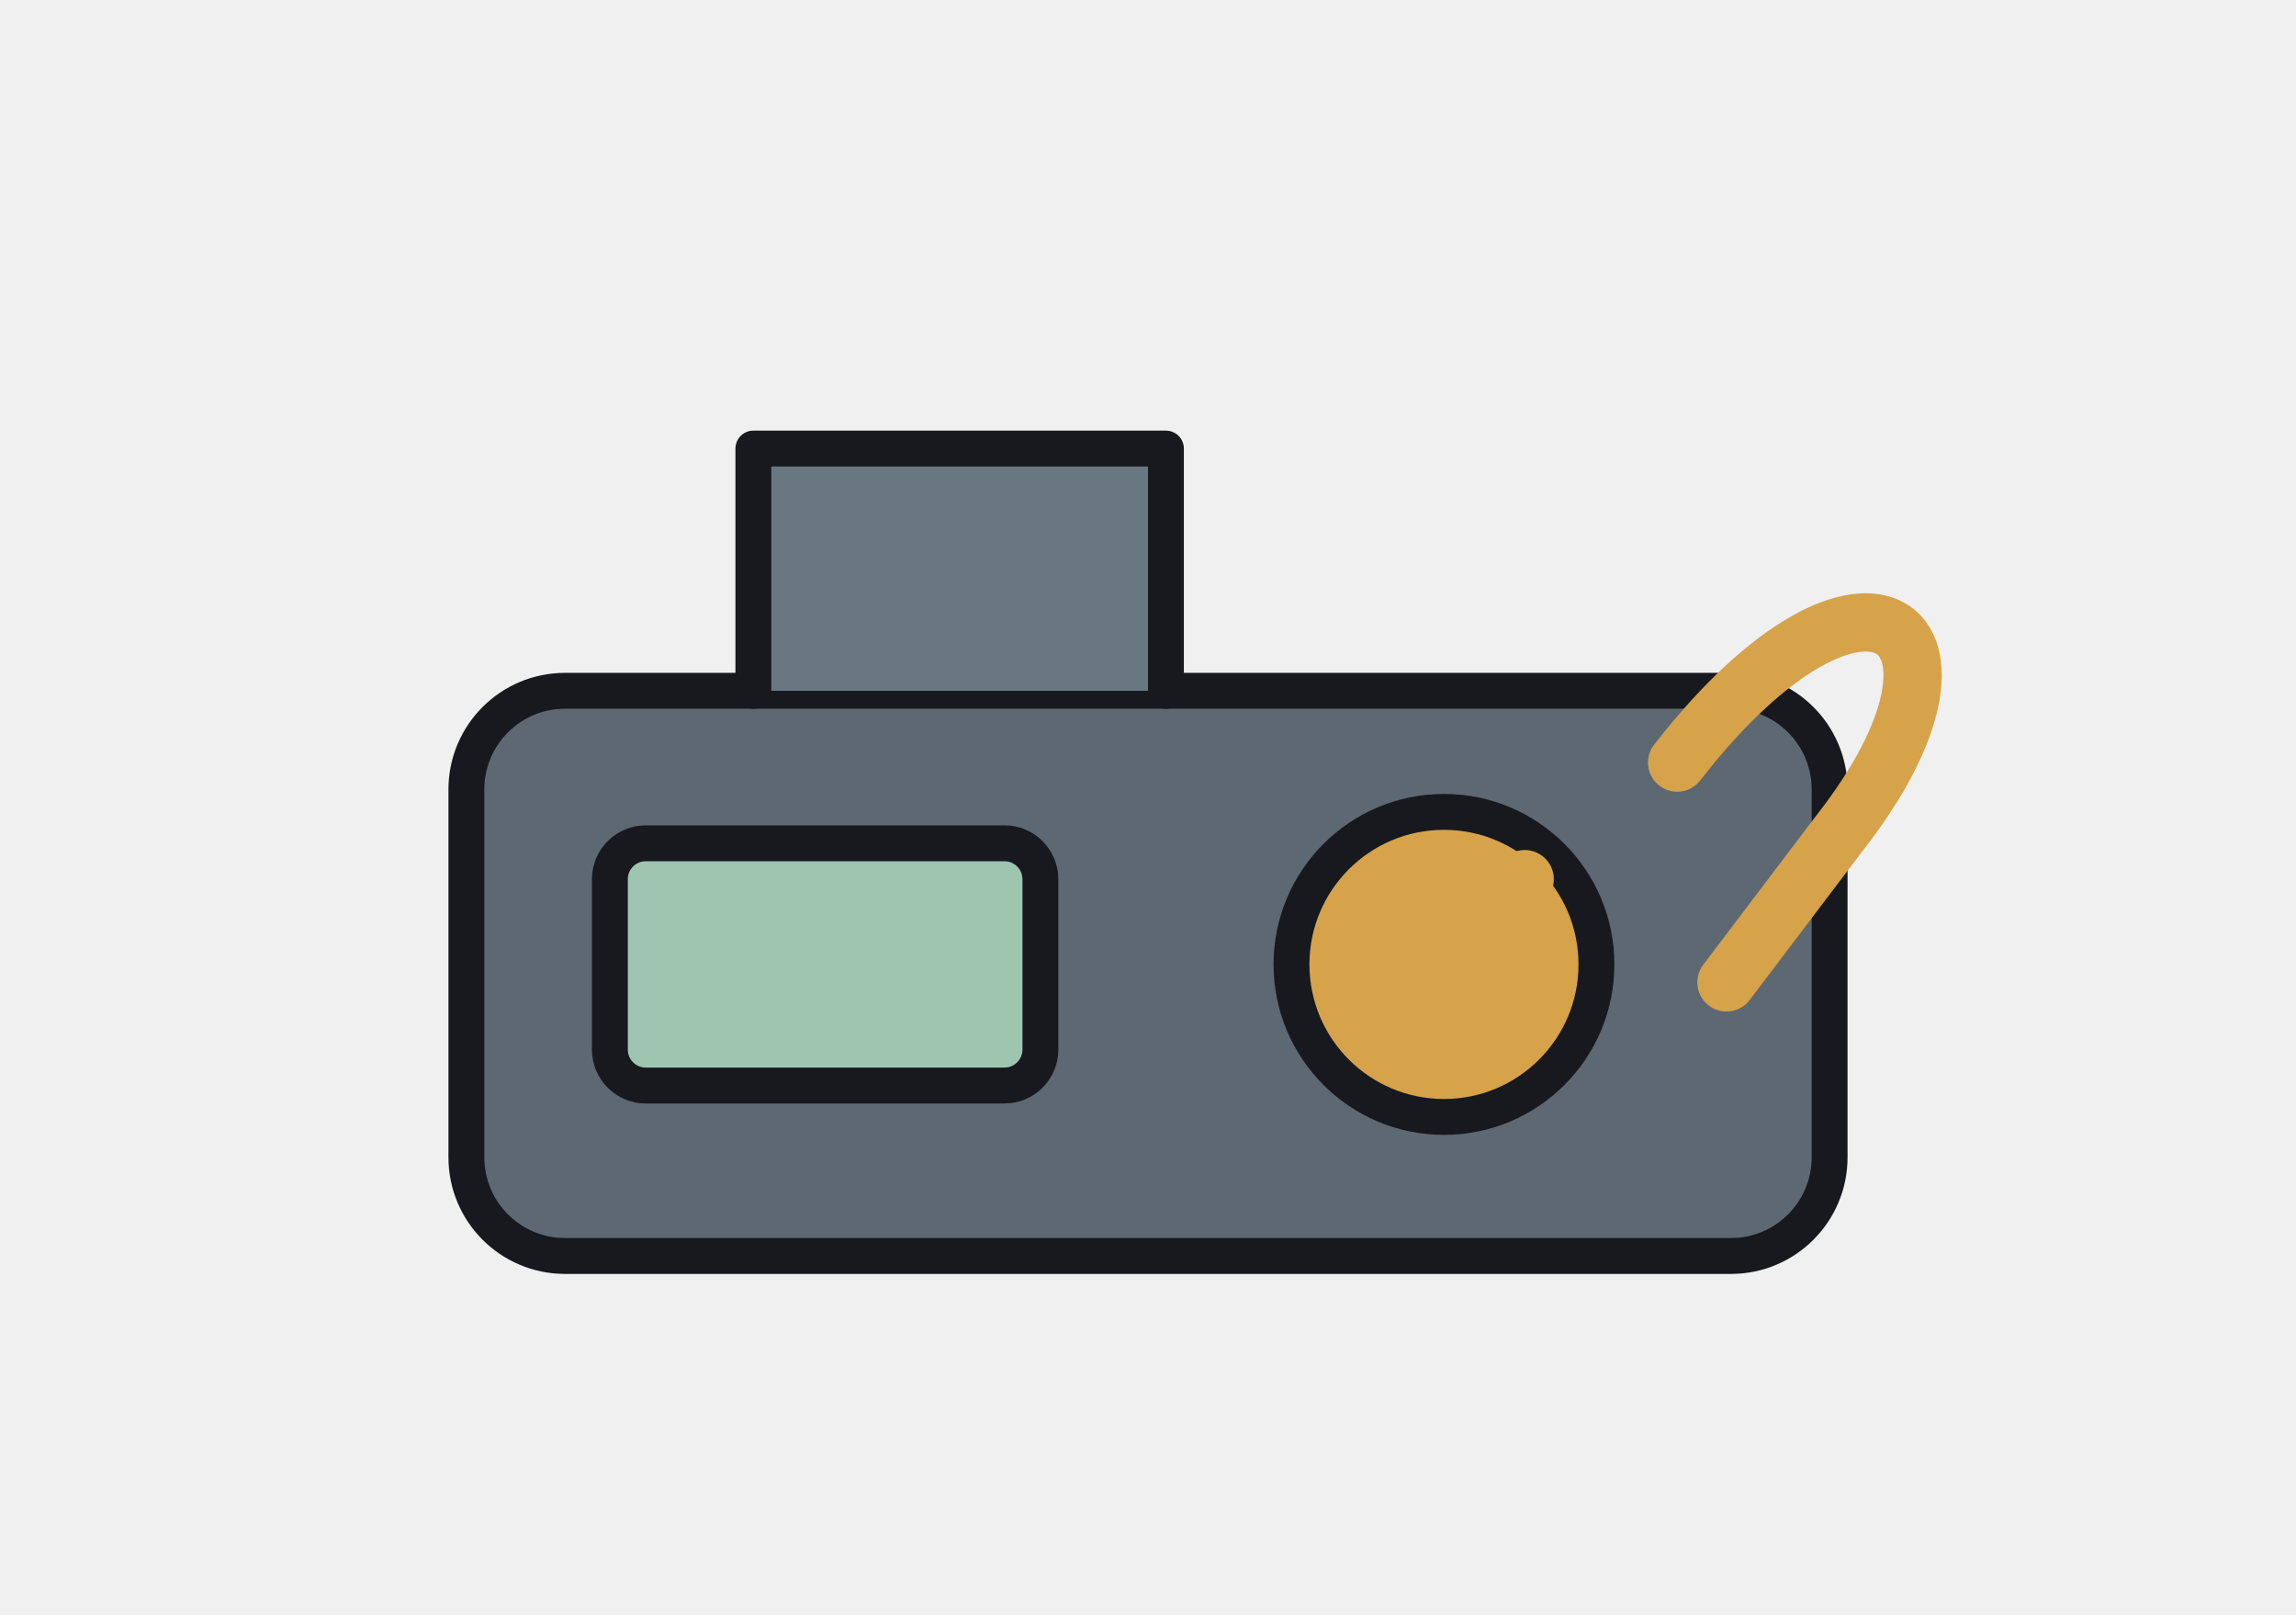
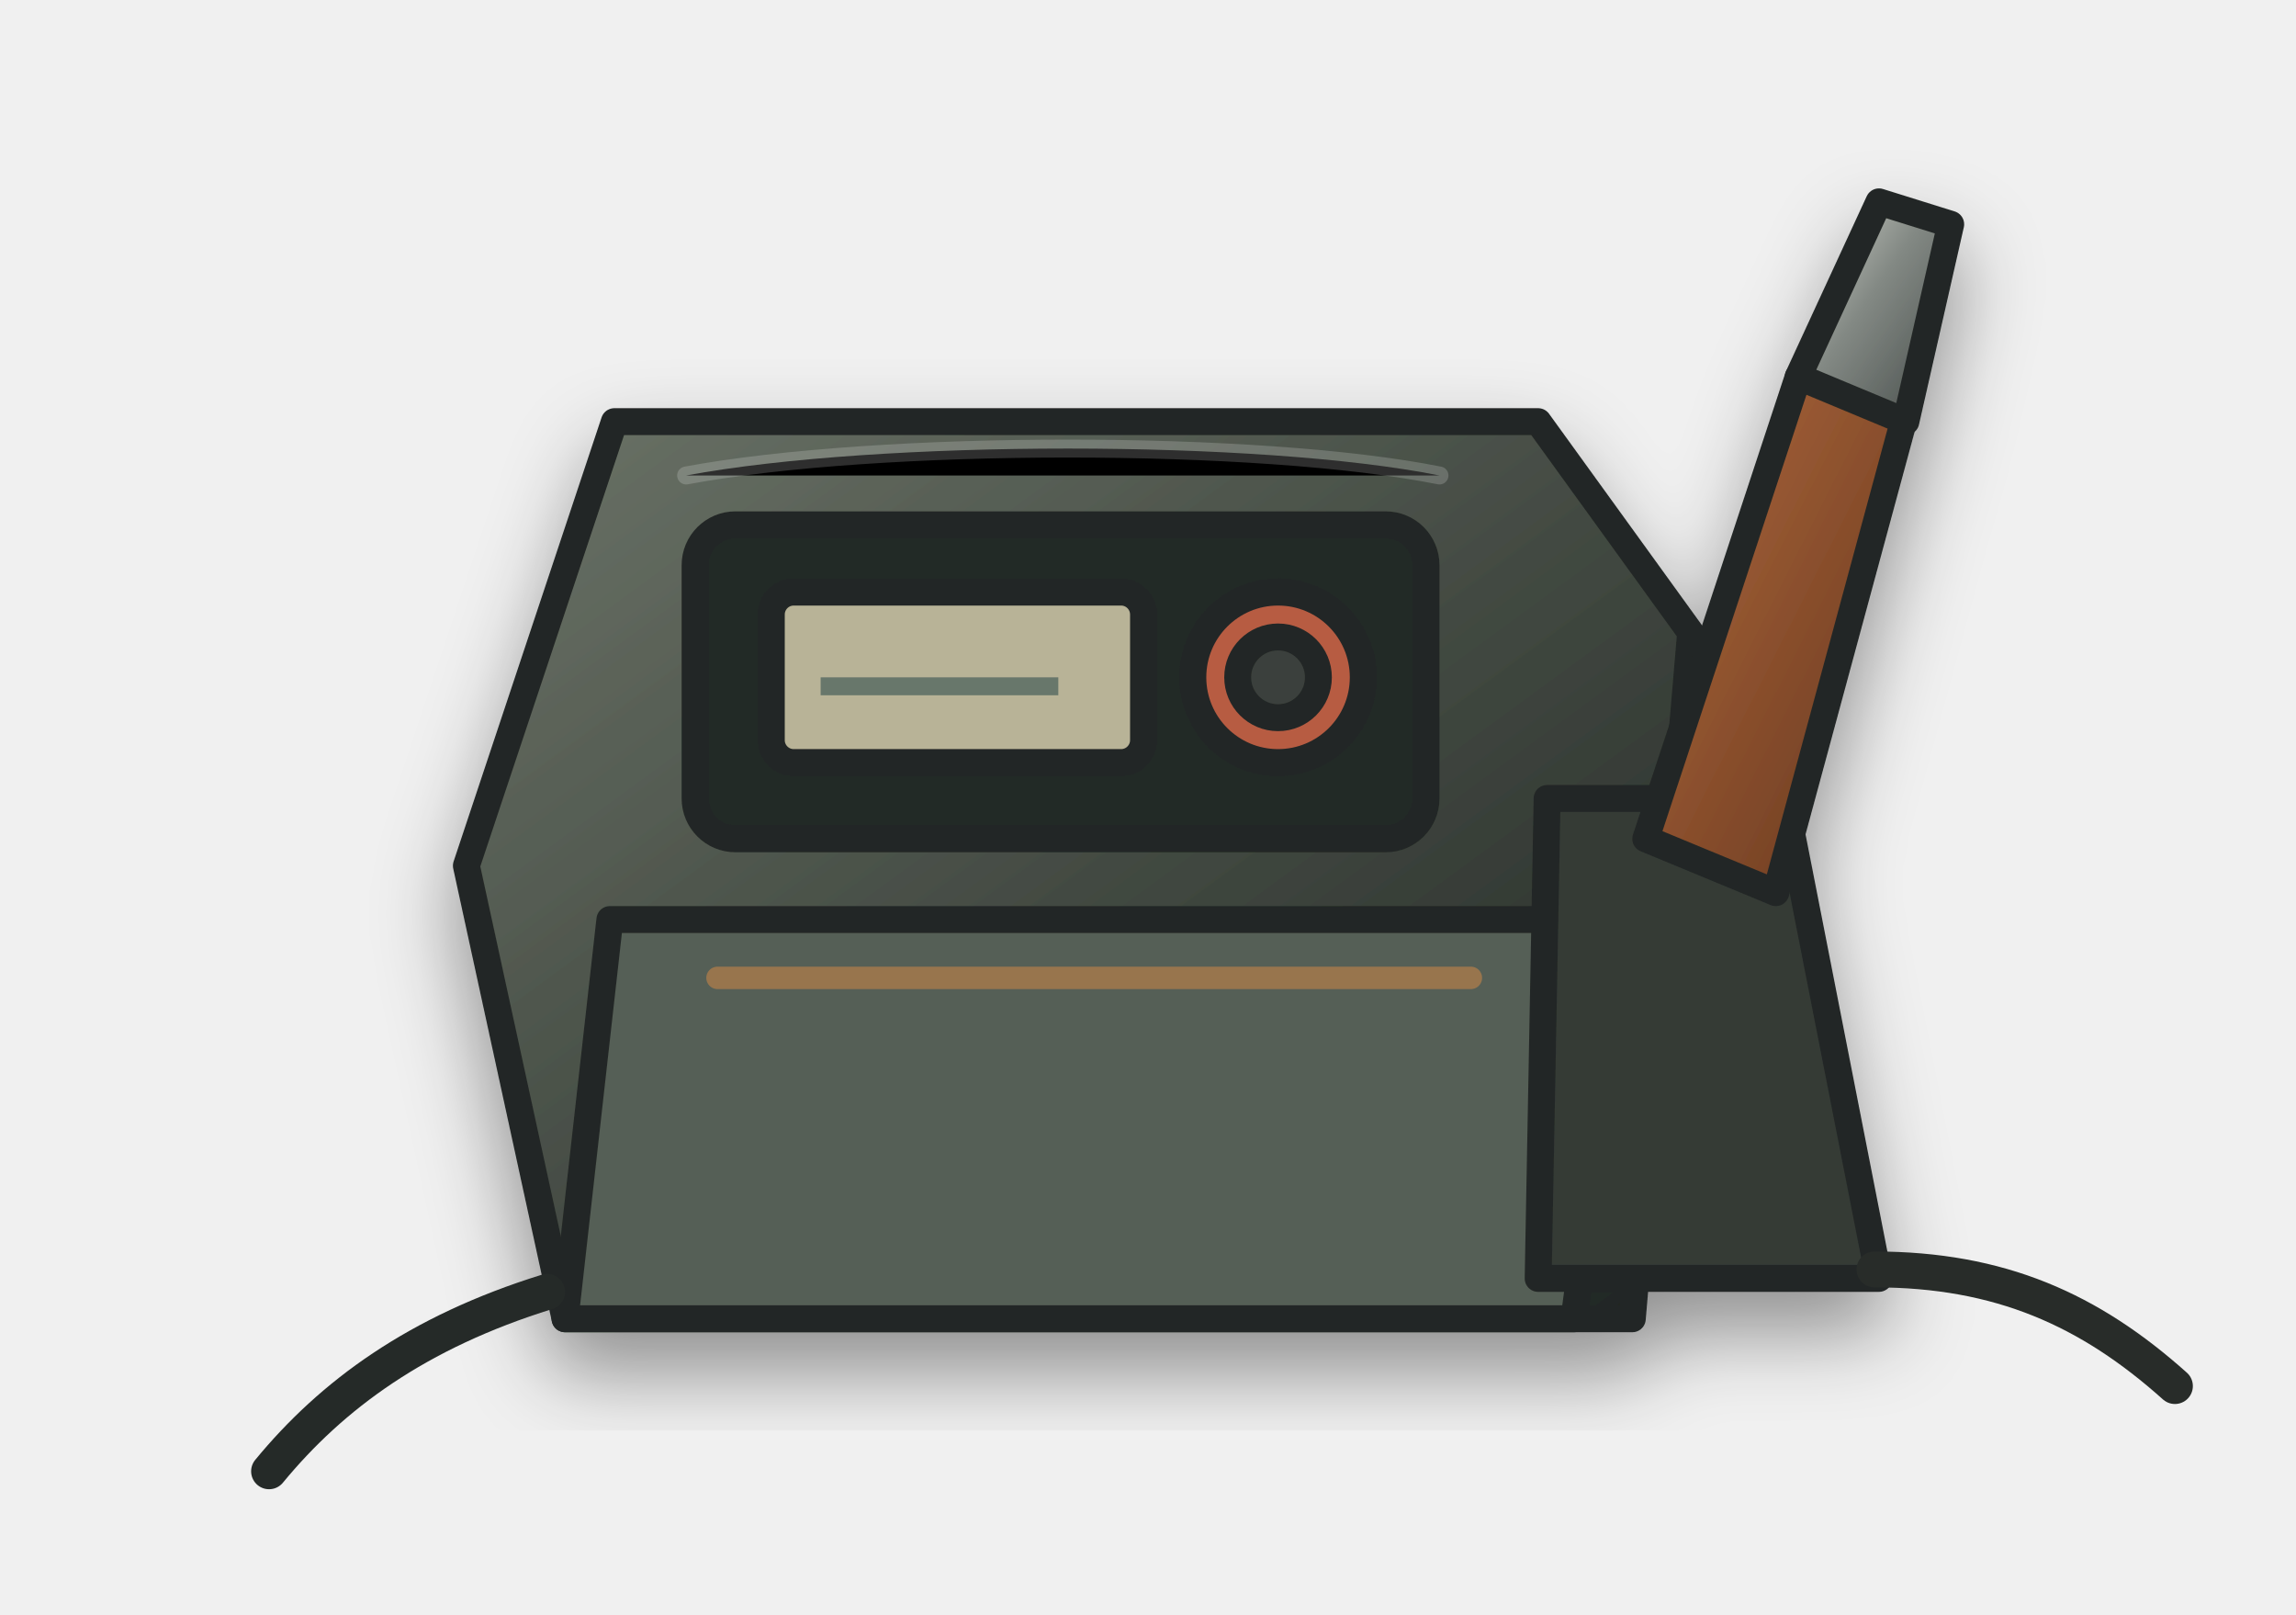
<svg xmlns="http://www.w3.org/2000/svg" viewBox="0 0 512 360">
-   <g stroke="#17191e" stroke-width="8" stroke-linejoin="round" stroke-linecap="round">
-     <rect x="104" y="154" width="304" height="126" rx="22" fill="#5d6872" />
-     <rect x="136" y="188" width="96" height="54" rx="8" fill="#9ec5b0" />
-     <circle cx="322" cy="215" r="34" fill="#d6a34a" />
-     <path d="M322 215l18-19M374 170c42-54 73-31 36 16l-25 33" fill="none" stroke="#d6a34a" stroke-width="13" />
-     <path d="M168 154v-54h92v54" fill="#697781" />
+   <defs>
+     <linearGradient id="case" x1="0" y1="0" x2="1" y2="1">
+       <stop stop-color="#6c7468" />
+       <stop offset=".58" stop-color="#3d443d" />
+       <stop offset="1" stop-color="#202522" />
+     </linearGradient>
+     <linearGradient id="metal" x1="0" y1="0" x2="1" y2="1">
+       <stop stop-color="#d5d7cf" />
+       <stop offset=".45" stop-color="#838984" />
+       <stop offset="1" stop-color="#434947" />
+     </linearGradient>
+     <linearGradient id="handle" x1="0" y1="0" x2="1" y2="1">
+       <stop stop-color="#b26a3b" />
+       <stop offset="1" stop-color="#63351f" />
+     </linearGradient>
+     <filter id="s">
+       <feDropShadow dx="0" dy="9" stdDeviation="9" flood-opacity=".4" />
+     </filter>
+   </defs>
+   <g filter="url(#s)" stroke="#232725" stroke-width="6" stroke-linejoin="round">
+     <path d="M104 193 137 94h206l34 47-13 153H126z" fill="url(#case)" />
+     <rect x="155" y="117" width="163" height="70" rx="9" fill="#242927" />
+     <rect x="172" y="132" width="83" height="38" rx="5" fill="#b8b397" />
+     <circle cx="285" cy="151" r="19" fill="#b75c43" />
+     <circle cx="285" cy="151" r="9" fill="#3b403c" />
+     <path d="M136 205h227l-12 89H126z" fill="#555e56" />
+     <path d="M345 178h53l21 107h-76z" fill="#343a36" />
+     <path d="M367 187 401 84l24 8-29 107z" fill="url(#handle)" />
+     <path d="m401 84 18-39 16 5-10 44z" fill="url(#metal)" />
  </g>
+   <path d="M183 153h53" stroke="#68776b" stroke-width="4" />
+   <path d="M160 218h168" stroke="#c58448" stroke-width="5" stroke-linecap="round" opacity=".6" />
+   <path d="M122 288c-29 9-48 23-62 40" fill="none" stroke="#252a28" stroke-width="8" stroke-linecap="round" />
+   <path d="M418 283c28 0 48 9 67 26" fill="none" stroke="#282c29" stroke-width="8" stroke-linecap="round" />
+   <path d="M153 106c43-8 128-8 168 0" stroke="#fff" stroke-opacity=".18" stroke-width="4" stroke-linecap="round" />
</svg>
